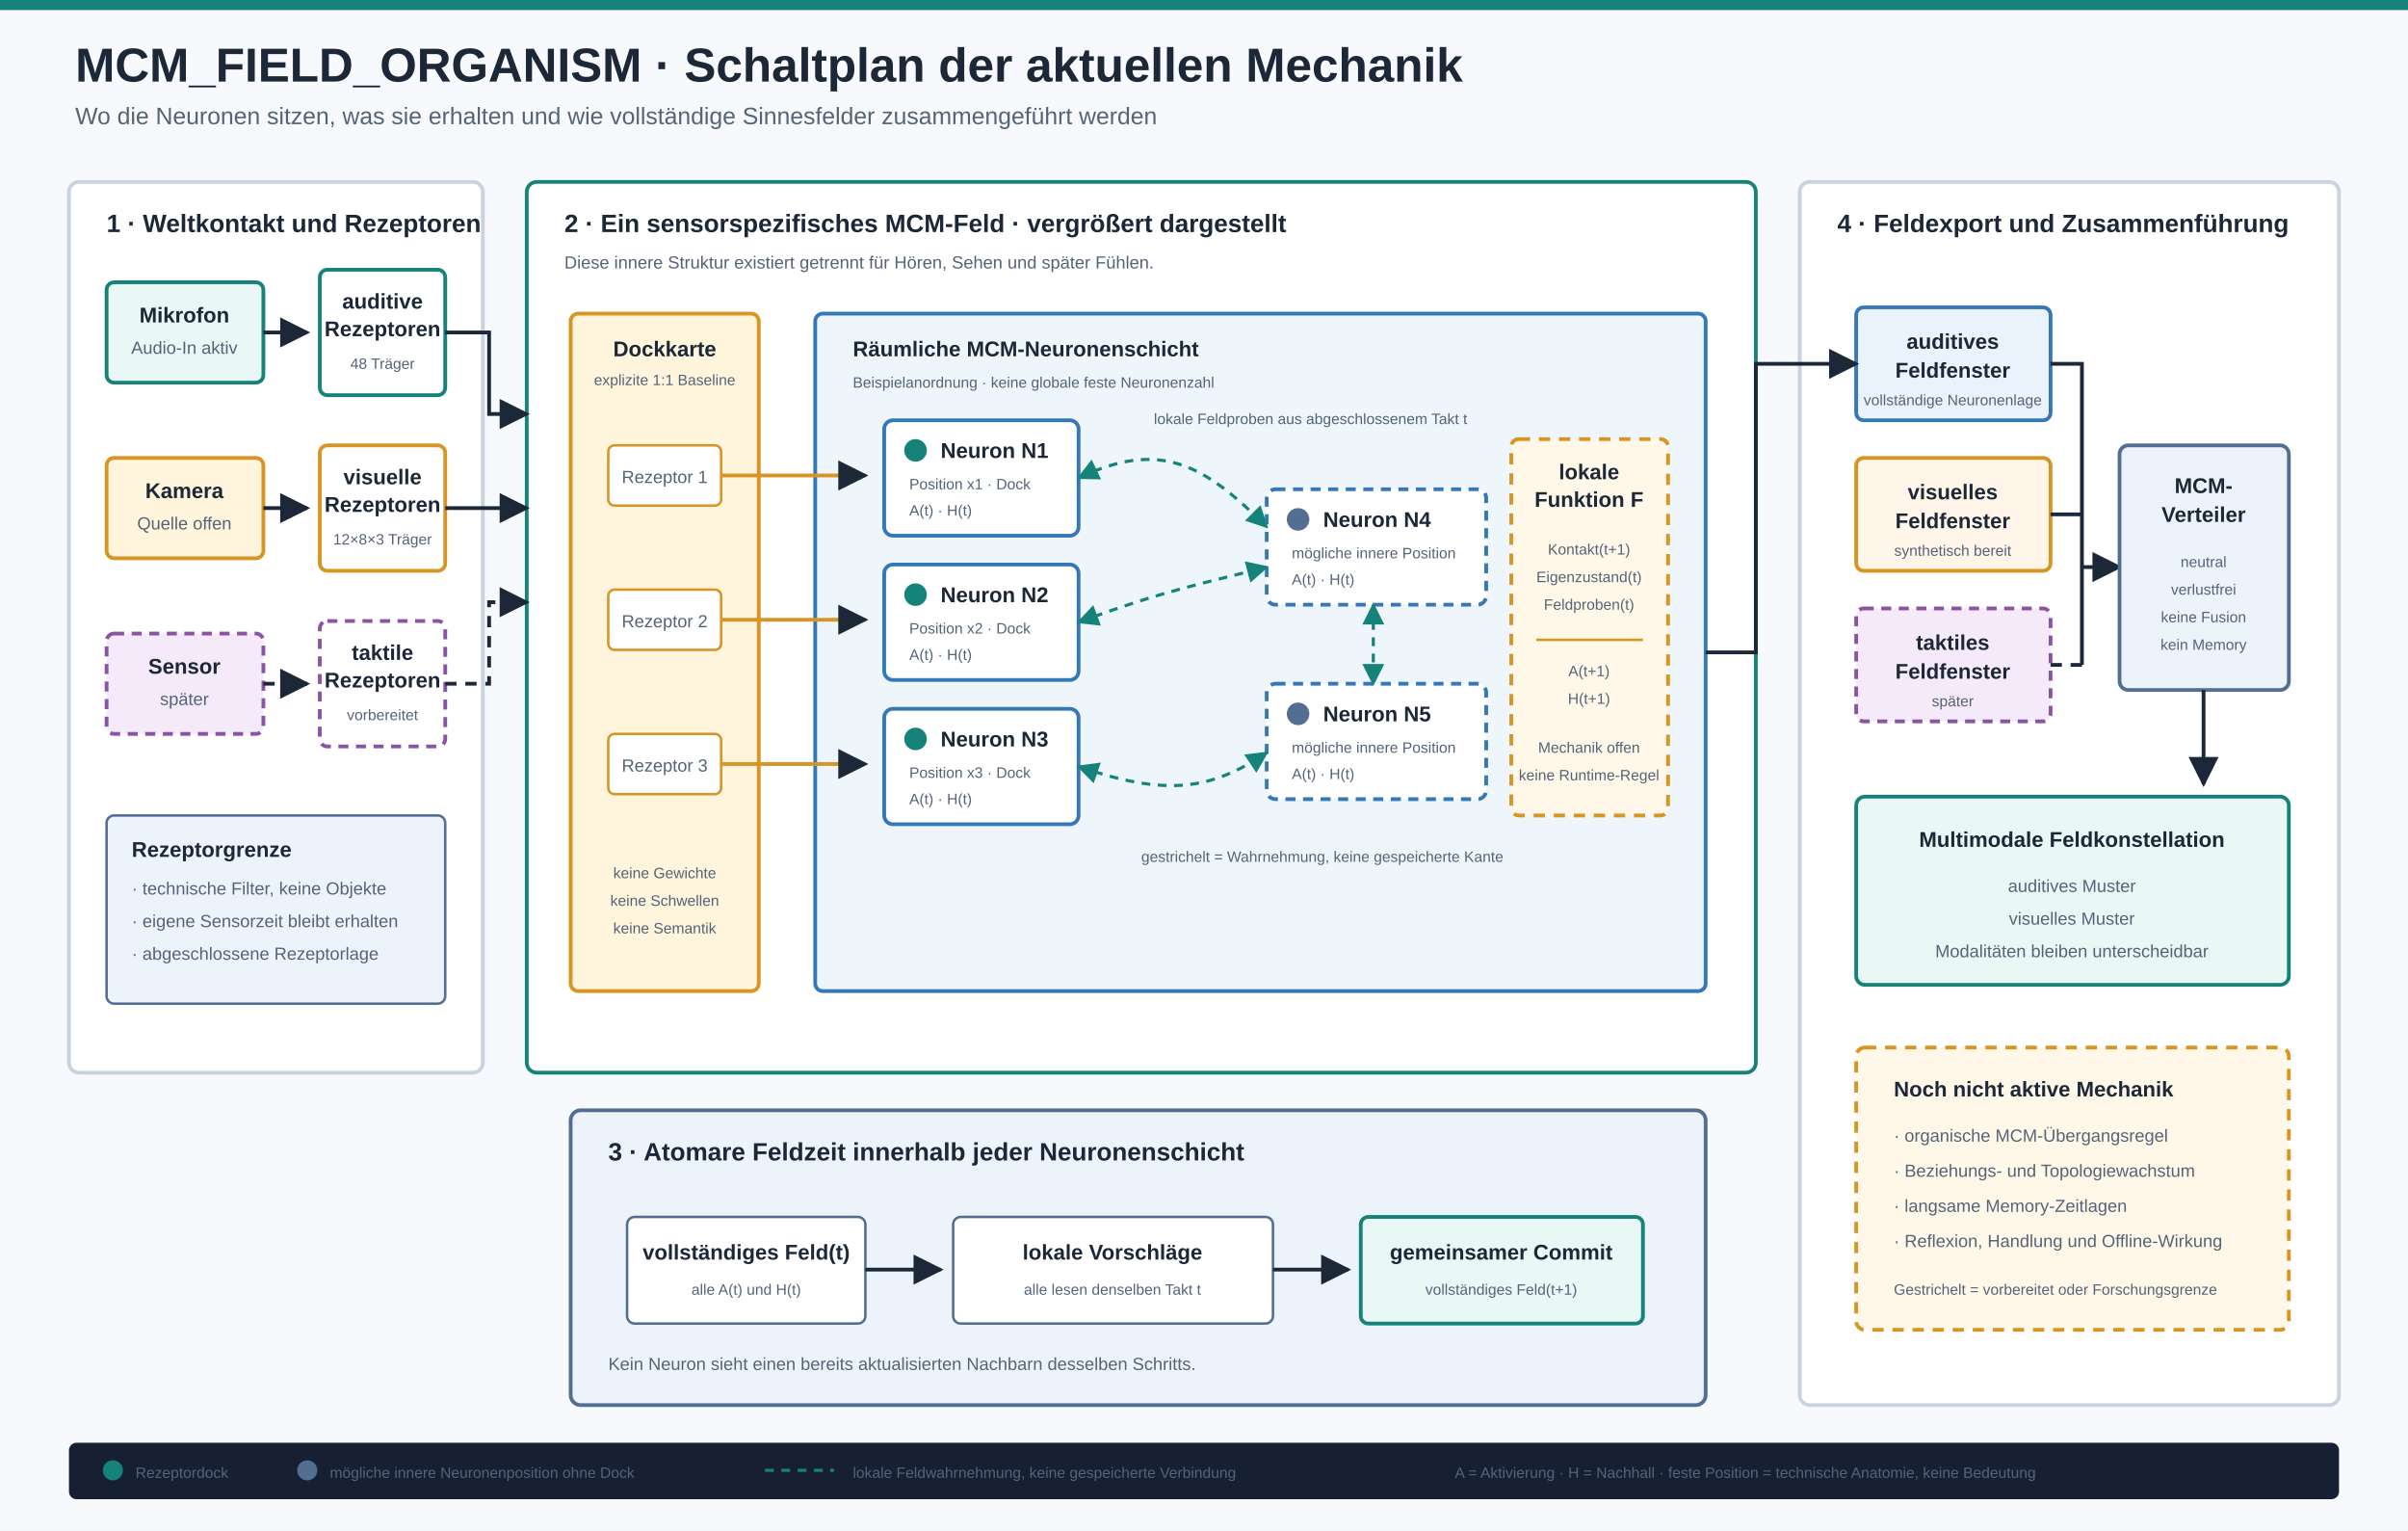
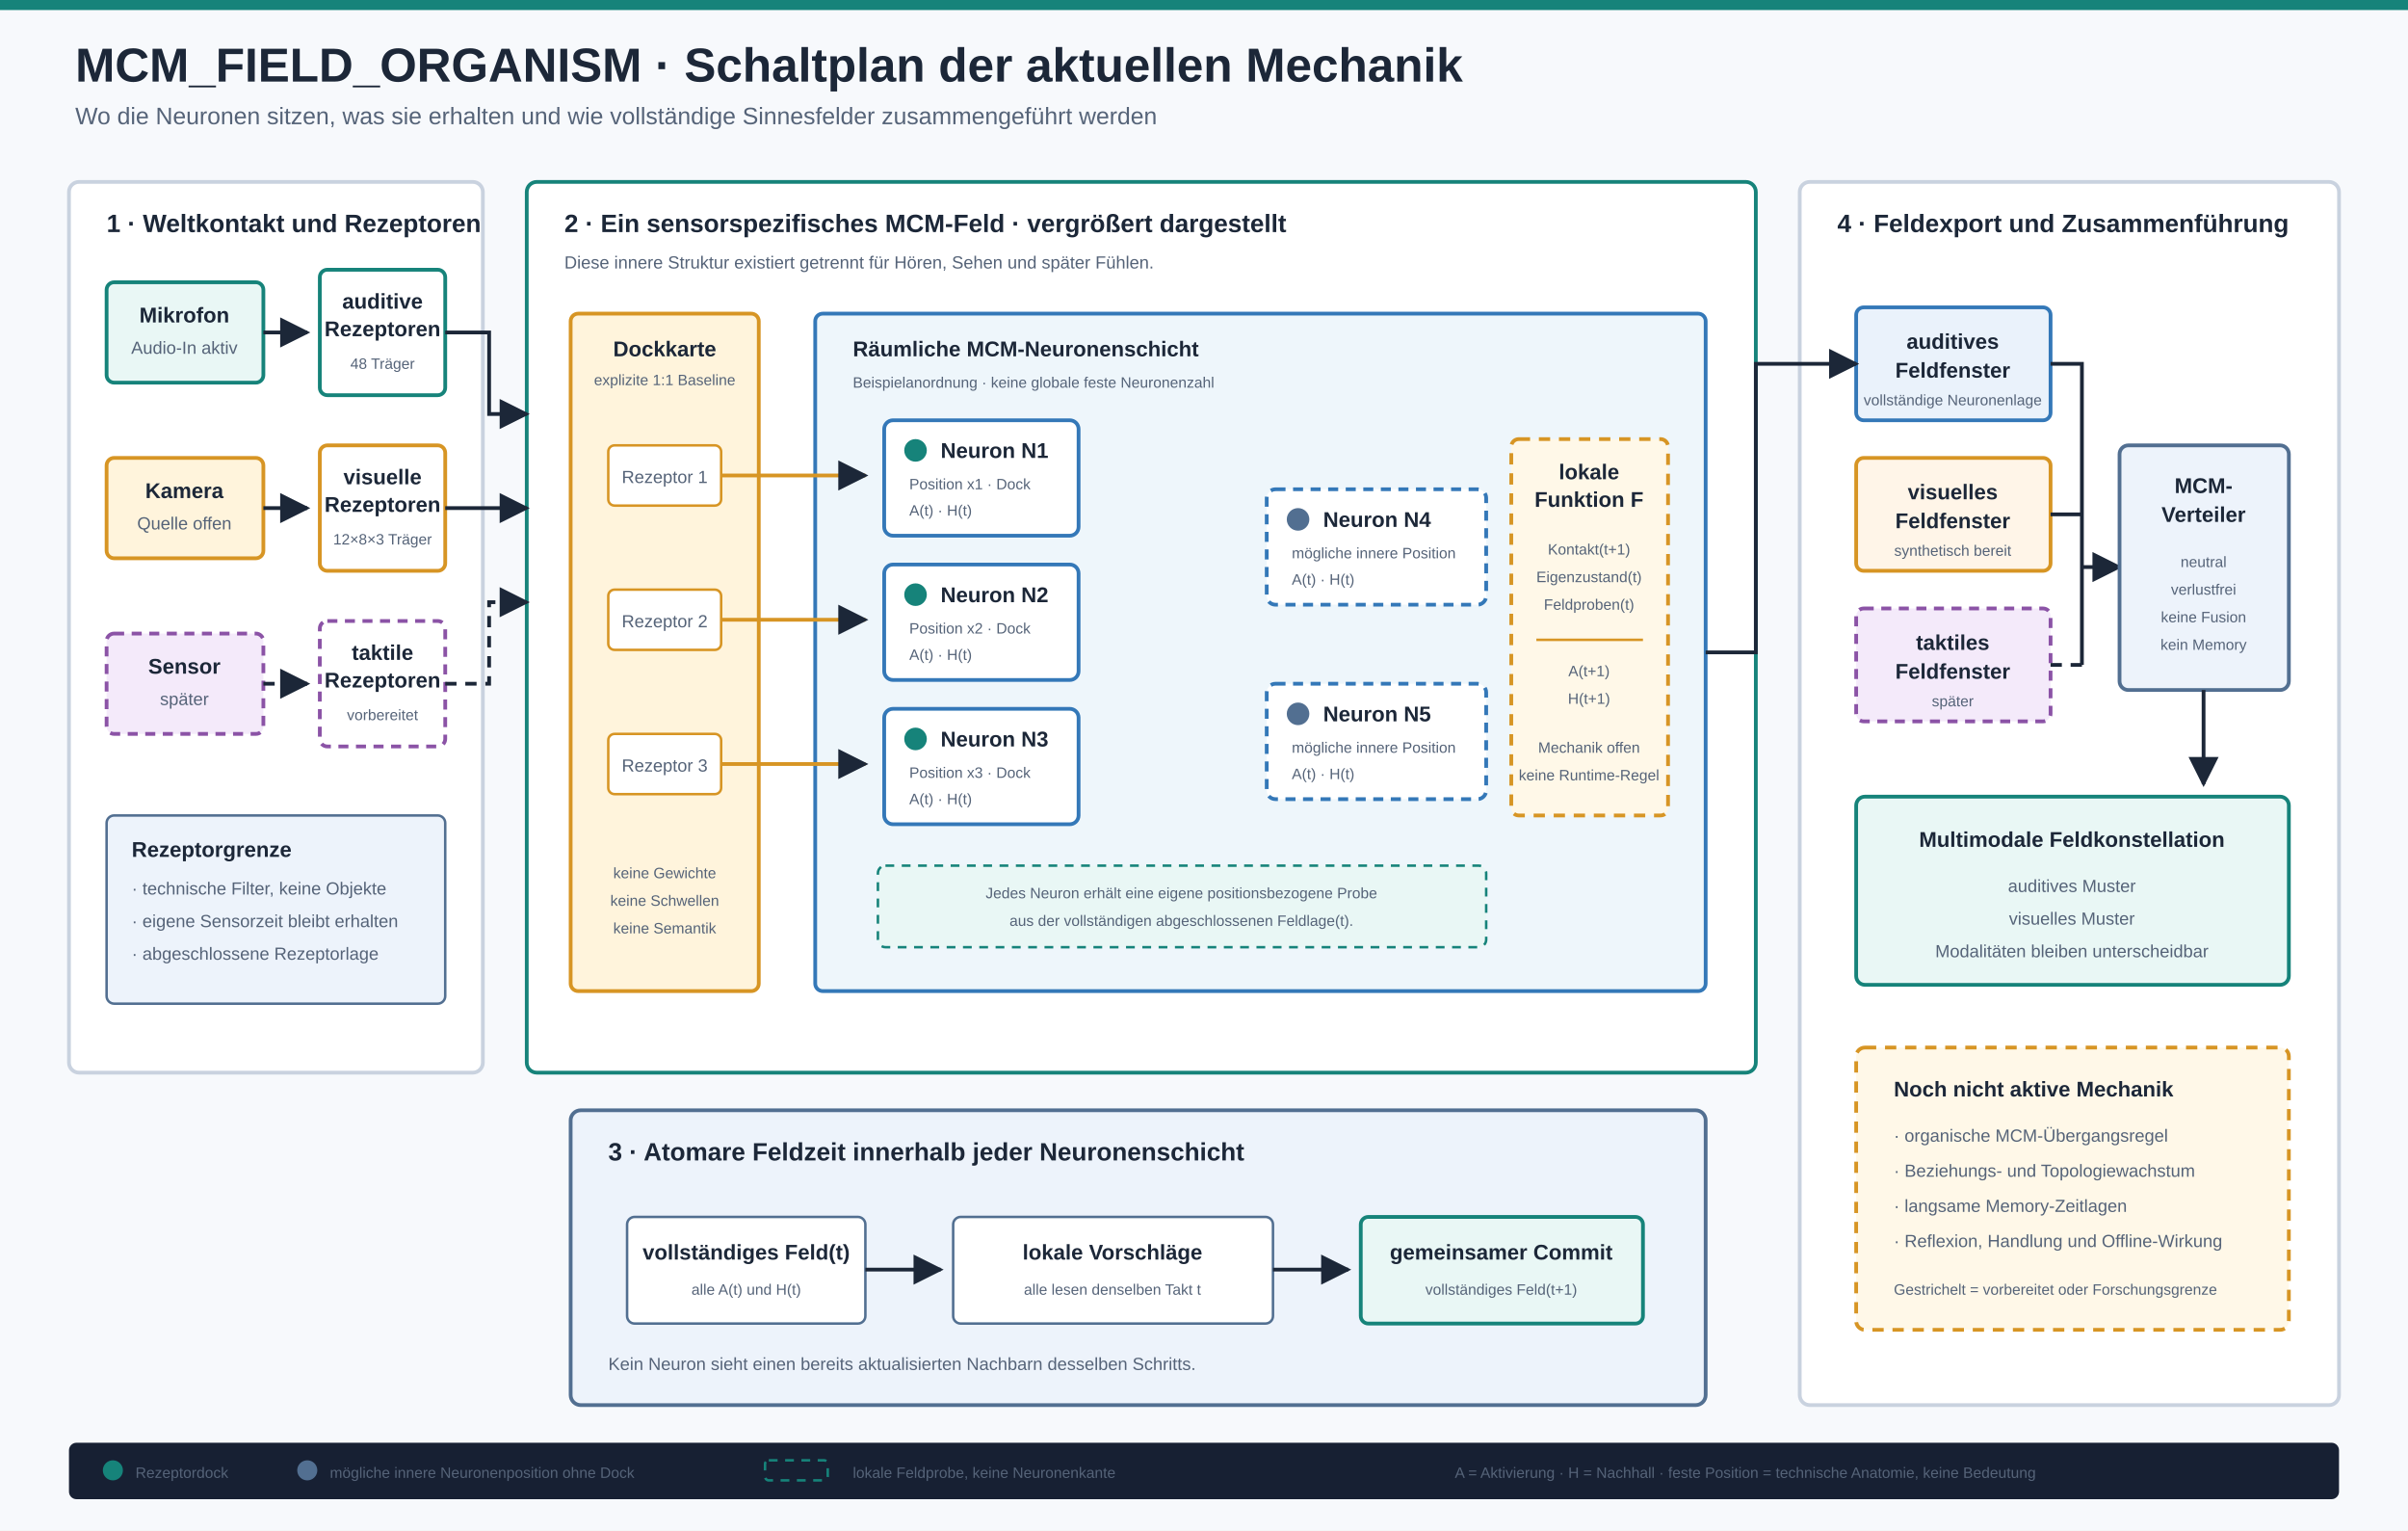
<svg xmlns="http://www.w3.org/2000/svg" width="1920" height="1220" viewBox="0 0 1920 1220" role="img" aria-labelledby="title desc">
  <defs>
    <marker id="arrow" viewBox="0 0 10 10" refX="9" refY="5" markerWidth="8" markerHeight="8" orient="auto">
      <path d="M0 0L10 5L0 10Z" fill="#1c2738" />
-     </marker>
-     <marker id="arrow-teal" viewBox="0 0 10 10" refX="9" refY="5" markerWidth="7" markerHeight="7" orient="auto-start-reverse">
-       <path d="M0 0L10 5L0 10Z" fill="#16837a" />
    </marker>
    <style>
      text { font-family: Arial, Helvetica, sans-serif; fill: #1c2738; letter-spacing: 0; }
      .title { font-size: 38px; font-weight: 700; }
      .subtitle { font-size: 19px; fill: #556378; }
      .section { font-size: 20px; font-weight: 700; }
      .label { font-size: 17px; font-weight: 700; }
      .body { font-size: 14px; fill: #556378; }
      .small { font-size: 12px; fill: #556378; }
      .flow { stroke: #1c2738; stroke-width: 3; fill: none; marker-end: url(#arrow); }
-       .sample { stroke: #16837a; stroke-width: 2.5; stroke-dasharray: 7 6; fill: none; marker-start: url(#arrow-teal); marker-end: url(#arrow-teal); }
      .dock { stroke: #d79524; stroke-width: 3; fill: none; marker-end: url(#arrow); }
      .wire { stroke: #1c2738; stroke-width: 3; fill: none; }
      .open { stroke-dasharray: 9 7; }
    </style>
  </defs>
  <rect width="1920" height="1220" fill="#f7f9fc" />
  <rect width="1920" height="8" fill="#16837a" />
  <text x="60" y="65" class="title">MCM_FIELD_ORGANISM · Schaltplan der aktuellen Mechanik</text>
  <text x="60" y="99" class="subtitle">Wo die Neuronen sitzen, was sie erhalten und wie vollständige Sinnesfelder zusammengeführt werden</text>
  <rect x="55" y="145" width="330" height="710" rx="8" fill="#ffffff" stroke="#c9d2df" stroke-width="3" />
  <text x="85" y="185" class="section">1 · Weltkontakt und Rezeptoren</text>
  <rect x="85" y="225" width="125" height="80" rx="6" fill="#e9f7f5" stroke="#16837a" stroke-width="3" />
  <text x="147" y="257" text-anchor="middle" class="label">Mikrofon</text>
  <text x="147" y="282" text-anchor="middle" class="body">Audio-In aktiv</text>
  <line x1="210" y1="265" x2="245" y2="265" class="flow" />
  <rect x="255" y="215" width="100" height="100" rx="6" fill="#ffffff" stroke="#16837a" stroke-width="3" />
  <text x="305" y="246" text-anchor="middle" class="label">auditive</text>
  <text x="305" y="268" text-anchor="middle" class="label">Rezeptoren</text>
  <text x="305" y="294" text-anchor="middle" class="small">48 Träger</text>
  <rect x="85" y="365" width="125" height="80" rx="6" fill="#fff4dc" stroke="#d79524" stroke-width="3" />
  <text x="147" y="397" text-anchor="middle" class="label">Kamera</text>
  <text x="147" y="422" text-anchor="middle" class="body">Quelle offen</text>
  <line x1="210" y1="405" x2="245" y2="405" class="flow" />
  <rect x="255" y="355" width="100" height="100" rx="6" fill="#ffffff" stroke="#d79524" stroke-width="3" />
  <text x="305" y="386" text-anchor="middle" class="label">visuelle</text>
  <text x="305" y="408" text-anchor="middle" class="label">Rezeptoren</text>
  <text x="305" y="434" text-anchor="middle" class="small">12×8×3 Träger</text>
  <rect x="85" y="505" width="125" height="80" rx="6" fill="#f4eafa" stroke="#8b53a6" stroke-width="3" stroke-dasharray="8 6" />
  <text x="147" y="537" text-anchor="middle" class="label">Sensor</text>
  <text x="147" y="562" text-anchor="middle" class="body">später</text>
  <line x1="210" y1="545" x2="245" y2="545" class="flow open" />
  <rect x="255" y="495" width="100" height="100" rx="6" fill="#ffffff" stroke="#8b53a6" stroke-width="3" stroke-dasharray="8 6" />
  <text x="305" y="526" text-anchor="middle" class="label">taktile</text>
  <text x="305" y="548" text-anchor="middle" class="label">Rezeptoren</text>
  <text x="305" y="574" text-anchor="middle" class="small">vorbereitet</text>
  <rect x="85" y="650" width="270" height="150" rx="6" fill="#edf3fb" stroke="#526f91" stroke-width="2" />
  <text x="105" y="683" class="label">Rezeptorgrenze</text>
  <text x="105" y="713" class="body">· technische Filter, keine Objekte</text>
  <text x="105" y="739" class="body">· eigene Sensorzeit bleibt erhalten</text>
  <text x="105" y="765" class="body">· abgeschlossene Rezeptorlage</text>
  <rect x="420" y="145" width="980" height="710" rx="8" fill="#ffffff" stroke="#16837a" stroke-width="3" />
  <text x="450" y="185" class="section">2 · Ein sensorspezifisches MCM-Feld · vergrößert dargestellt</text>
  <text x="450" y="214" class="body">Diese innere Struktur existiert getrennt für Hören, Sehen und später Fühlen.</text>
  <rect x="455" y="250" width="150" height="540" rx="6" fill="#fff4dc" stroke="#d79524" stroke-width="3" />
  <text x="530" y="284" text-anchor="middle" class="label">Dockkarte</text>
  <text x="530" y="307" text-anchor="middle" class="small">explizite 1:1 Baseline</text>
  <rect x="485" y="355" width="90" height="48" rx="5" fill="#ffffff" stroke="#d79524" stroke-width="2" />
  <text x="530" y="385" text-anchor="middle" class="body">Rezeptor 1</text>
  <rect x="485" y="470" width="90" height="48" rx="5" fill="#ffffff" stroke="#d79524" stroke-width="2" />
  <text x="530" y="500" text-anchor="middle" class="body">Rezeptor 2</text>
  <rect x="485" y="585" width="90" height="48" rx="5" fill="#ffffff" stroke="#d79524" stroke-width="2" />
  <text x="530" y="615" text-anchor="middle" class="body">Rezeptor 3</text>
  <text x="530" y="700" text-anchor="middle" class="small">keine Gewichte</text>
  <text x="530" y="722" text-anchor="middle" class="small">keine Schwellen</text>
  <text x="530" y="744" text-anchor="middle" class="small">keine Semantik</text>
  <rect x="650" y="250" width="710" height="540" rx="6" fill="#eef6fb" stroke="#3478b8" stroke-width="3" />
  <text x="680" y="284" class="label">Räumliche MCM-Neuronenschicht</text>
  <text x="680" y="309" class="small">Beispielanordnung · keine globale feste Neuronenzahl</text>
  <path d="M575 379H690" class="dock" />
  <path d="M575 494H690" class="dock" />
  <path d="M575 609H690" class="dock" />
  <g>
    <rect x="705" y="335" width="155" height="92" rx="7" fill="#ffffff" stroke="#3478b8" stroke-width="3" />
    <circle cx="730" cy="359" r="9" fill="#16837a" />
    <text x="750" y="365" class="label">Neuron N1</text>
    <text x="725" y="390" class="small">Position x1 · Dock</text>
    <text x="725" y="411" class="small">A(t) · H(t)</text>
    <rect x="705" y="450" width="155" height="92" rx="7" fill="#ffffff" stroke="#3478b8" stroke-width="3" />
    <circle cx="730" cy="474" r="9" fill="#16837a" />
    <text x="750" y="480" class="label">Neuron N2</text>
    <text x="725" y="505" class="small">Position x2 · Dock</text>
    <text x="725" y="526" class="small">A(t) · H(t)</text>
    <rect x="705" y="565" width="155" height="92" rx="7" fill="#ffffff" stroke="#3478b8" stroke-width="3" />
    <circle cx="730" cy="589" r="9" fill="#16837a" />
    <text x="750" y="595" class="label">Neuron N3</text>
    <text x="725" y="620" class="small">Position x3 · Dock</text>
    <text x="725" y="641" class="small">A(t) · H(t)</text>
    <rect x="1010" y="390" width="175" height="92" rx="7" fill="#ffffff" stroke="#3478b8" stroke-width="3" stroke-dasharray="8 6" />
    <circle cx="1035" cy="414" r="9" fill="#526f91" />
    <text x="1055" y="420" class="label">Neuron N4</text>
    <text x="1030" y="445" class="small">mögliche innere Position</text>
    <text x="1030" y="466" class="small">A(t) · H(t)</text>
    <rect x="1010" y="545" width="175" height="92" rx="7" fill="#ffffff" stroke="#3478b8" stroke-width="3" stroke-dasharray="8 6" />
    <circle cx="1035" cy="569" r="9" fill="#526f91" />
    <text x="1055" y="575" class="label">Neuron N5</text>
    <text x="1030" y="600" class="small">mögliche innere Position</text>
    <text x="1030" y="621" class="small">A(t) · H(t)</text>
  </g>
-   <path d="M860 381C925 350 960 370 1010 420" class="sample" />
-   <path d="M860 496C930 470 960 465 1010 452" class="sample" />
-   <path d="M860 611C930 635 965 630 1010 600" class="sample" />
-   <path d="M1095 482V545" class="sample" />
-   <text x="920" y="338" class="small" fill="#16837a">lokale Feldproben aus abgeschlossenem Takt t</text>
-   <text x="910" y="687" class="small">gestrichelt = Wahrnehmung, keine gespeicherte Kante</text>
+   <rect x="700" y="690" width="485" height="65" rx="6" fill="#e9f7f5" stroke="#16837a" stroke-width="2" stroke-dasharray="7 6" />
+   <text x="942" y="716" text-anchor="middle" class="small">Jedes Neuron erhält eine eigene positionsbezogene Probe</text>
+   <text x="942" y="738" text-anchor="middle" class="small">aus der vollständigen abgeschlossenen Feldlage(t).</text>
  <rect x="1205" y="350" width="125" height="300" rx="6" fill="#fff8e8" stroke="#d79524" stroke-width="3" stroke-dasharray="9 7" />
  <text x="1267" y="382" text-anchor="middle" class="label">lokale</text>
  <text x="1267" y="404" text-anchor="middle" class="label">Funktion F</text>
  <text x="1267" y="442" text-anchor="middle" class="small">Kontakt(t+1)</text>
  <text x="1267" y="464" text-anchor="middle" class="small">Eigenzustand(t)</text>
  <text x="1267" y="486" text-anchor="middle" class="small">Feldproben(t)</text>
  <line x1="1225" y1="510" x2="1310" y2="510" stroke="#d79524" stroke-width="2" />
  <text x="1267" y="539" text-anchor="middle" class="small">A(t+1)</text>
  <text x="1267" y="561" text-anchor="middle" class="small">H(t+1)</text>
  <text x="1267" y="600" text-anchor="middle" class="small">Mechanik offen</text>
  <text x="1267" y="622" text-anchor="middle" class="small">keine Runtime-Regel</text>
  <path d="M355 265H390V330H420" class="flow" />
  <path d="M355 405H420" class="flow" />
  <path d="M355 545H390V480H420" class="flow open" />
  <rect x="455" y="885" width="905" height="235" rx="8" fill="#edf3fb" stroke="#526f91" stroke-width="3" />
  <text x="485" y="925" class="section">3 · Atomare Feldzeit innerhalb jeder Neuronenschicht</text>
  <rect x="500" y="970" width="190" height="85" rx="6" fill="#ffffff" stroke="#526f91" stroke-width="2" />
  <text x="595" y="1004" text-anchor="middle" class="label">vollständiges Feld(t)</text>
  <text x="595" y="1032" text-anchor="middle" class="small">alle A(t) und H(t)</text>
  <line x1="690" y1="1012" x2="750" y2="1012" class="flow" />
  <rect x="760" y="970" width="255" height="85" rx="6" fill="#ffffff" stroke="#526f91" stroke-width="2" />
  <text x="887" y="1004" text-anchor="middle" class="label">lokale Vorschläge</text>
  <text x="887" y="1032" text-anchor="middle" class="small">alle lesen denselben Takt t</text>
  <line x1="1015" y1="1012" x2="1075" y2="1012" class="flow" />
  <rect x="1085" y="970" width="225" height="85" rx="6" fill="#e9f7f5" stroke="#16837a" stroke-width="3" />
  <text x="1197" y="1004" text-anchor="middle" class="label">gemeinsamer Commit</text>
  <text x="1197" y="1032" text-anchor="middle" class="small">vollständiges Feld(t+1)</text>
  <text x="485" y="1092" class="body">Kein Neuron sieht einen bereits aktualisierten Nachbarn desselben Schritts.</text>
  <rect x="1435" y="145" width="430" height="975" rx="8" fill="#ffffff" stroke="#c9d2df" stroke-width="3" />
  <text x="1465" y="185" class="section">4 · Feldexport und Zusammenführung</text>
  <rect x="1480" y="245" width="155" height="90" rx="6" fill="#eaf2fb" stroke="#3478b8" stroke-width="3" />
  <text x="1557" y="278" text-anchor="middle" class="label">auditives</text>
  <text x="1557" y="301" text-anchor="middle" class="label">Feldfenster</text>
  <text x="1557" y="323" text-anchor="middle" class="small">vollständige Neuronenlage</text>
  <rect x="1480" y="365" width="155" height="90" rx="6" fill="#fff5e8" stroke="#d79524" stroke-width="3" />
  <text x="1557" y="398" text-anchor="middle" class="label">visuelles</text>
  <text x="1557" y="421" text-anchor="middle" class="label">Feldfenster</text>
  <text x="1557" y="443" text-anchor="middle" class="small">synthetisch bereit</text>
  <rect x="1480" y="485" width="155" height="90" rx="6" fill="#f4eafa" stroke="#8b53a6" stroke-width="3" stroke-dasharray="8 6" />
  <text x="1557" y="518" text-anchor="middle" class="label">taktiles</text>
  <text x="1557" y="541" text-anchor="middle" class="label">Feldfenster</text>
  <text x="1557" y="563" text-anchor="middle" class="small">später</text>
  <path d="M1635 290H1660V530" class="wire" />
  <path d="M1635 410H1660" class="wire" />
  <path d="M1635 530H1660" class="wire open" />
  <line x1="1660" y1="452" x2="1690" y2="452" class="flow" />
  <rect x="1690" y="355" width="135" height="195" rx="7" fill="#edf3fb" stroke="#526f91" stroke-width="3" />
  <text x="1757" y="393" text-anchor="middle" class="label">MCM-</text>
  <text x="1757" y="416" text-anchor="middle" class="label">Verteiler</text>
  <text x="1757" y="452" text-anchor="middle" class="small">neutral</text>
  <text x="1757" y="474" text-anchor="middle" class="small">verlustfrei</text>
  <text x="1757" y="496" text-anchor="middle" class="small">keine Fusion</text>
  <text x="1757" y="518" text-anchor="middle" class="small">kein Memory</text>
  <line x1="1757" y1="550" x2="1757" y2="625" class="flow" />
  <rect x="1480" y="635" width="345" height="150" rx="7" fill="#e9f7f5" stroke="#16837a" stroke-width="3" />
  <text x="1652" y="675" text-anchor="middle" class="label">Multimodale Feldkonstellation</text>
  <text x="1652" y="711" text-anchor="middle" class="body">auditives Muster</text>
  <text x="1652" y="737" text-anchor="middle" class="body">visuelles Muster</text>
  <text x="1652" y="763" text-anchor="middle" class="body">Modalitäten bleiben unterscheidbar</text>
  <rect x="1480" y="835" width="345" height="225" rx="7" fill="#fff8e8" stroke="#d79524" stroke-width="3" stroke-dasharray="9 7" />
  <text x="1510" y="874" class="label">Noch nicht aktive Mechanik</text>
  <text x="1510" y="910" class="body">· organische MCM-Übergangsregel</text>
  <text x="1510" y="938" class="body">· Beziehungs- und Topologiewachstum</text>
  <text x="1510" y="966" class="body">· langsame Memory-Zeitlagen</text>
  <text x="1510" y="994" class="body">· Reflexion, Handlung und Offline-Wirkung</text>
  <text x="1510" y="1032" class="small">Gestrichelt = vorbereitet oder Forschungsgrenze</text>
  <path d="M1360 520H1400V290H1480" class="flow" />
  <rect x="55" y="1150" width="1810" height="45" rx="6" fill="#172033" />
  <circle cx="90" cy="1172" r="8" fill="#16837a" />
  <text x="108" y="1178" class="small" fill="#ffffff">Rezeptordock</text>
  <circle cx="245" cy="1172" r="8" fill="#526f91" />
  <text x="263" y="1178" class="small" fill="#ffffff">mögliche innere Neuronenposition ohne Dock</text>
-   <line x1="610" y1="1172" x2="665" y2="1172" stroke="#16837a" stroke-width="2.5" stroke-dasharray="7 6" />
-   <text x="680" y="1178" class="small" fill="#ffffff">lokale Feldwahrnehmung, keine gespeicherte Verbindung</text>
+   <rect x="610" y="1164" width="50" height="16" rx="3" fill="none" stroke="#16837a" stroke-width="2" stroke-dasharray="7 6" />
+   <text x="680" y="1178" class="small" fill="#ffffff">lokale Feldprobe, keine Neuronenkante</text>
  <text x="1160" y="1178" class="small" fill="#ffffff">A = Aktivierung · H = Nachhall · feste Position = technische Anatomie, keine Bedeutung</text>
</svg>
